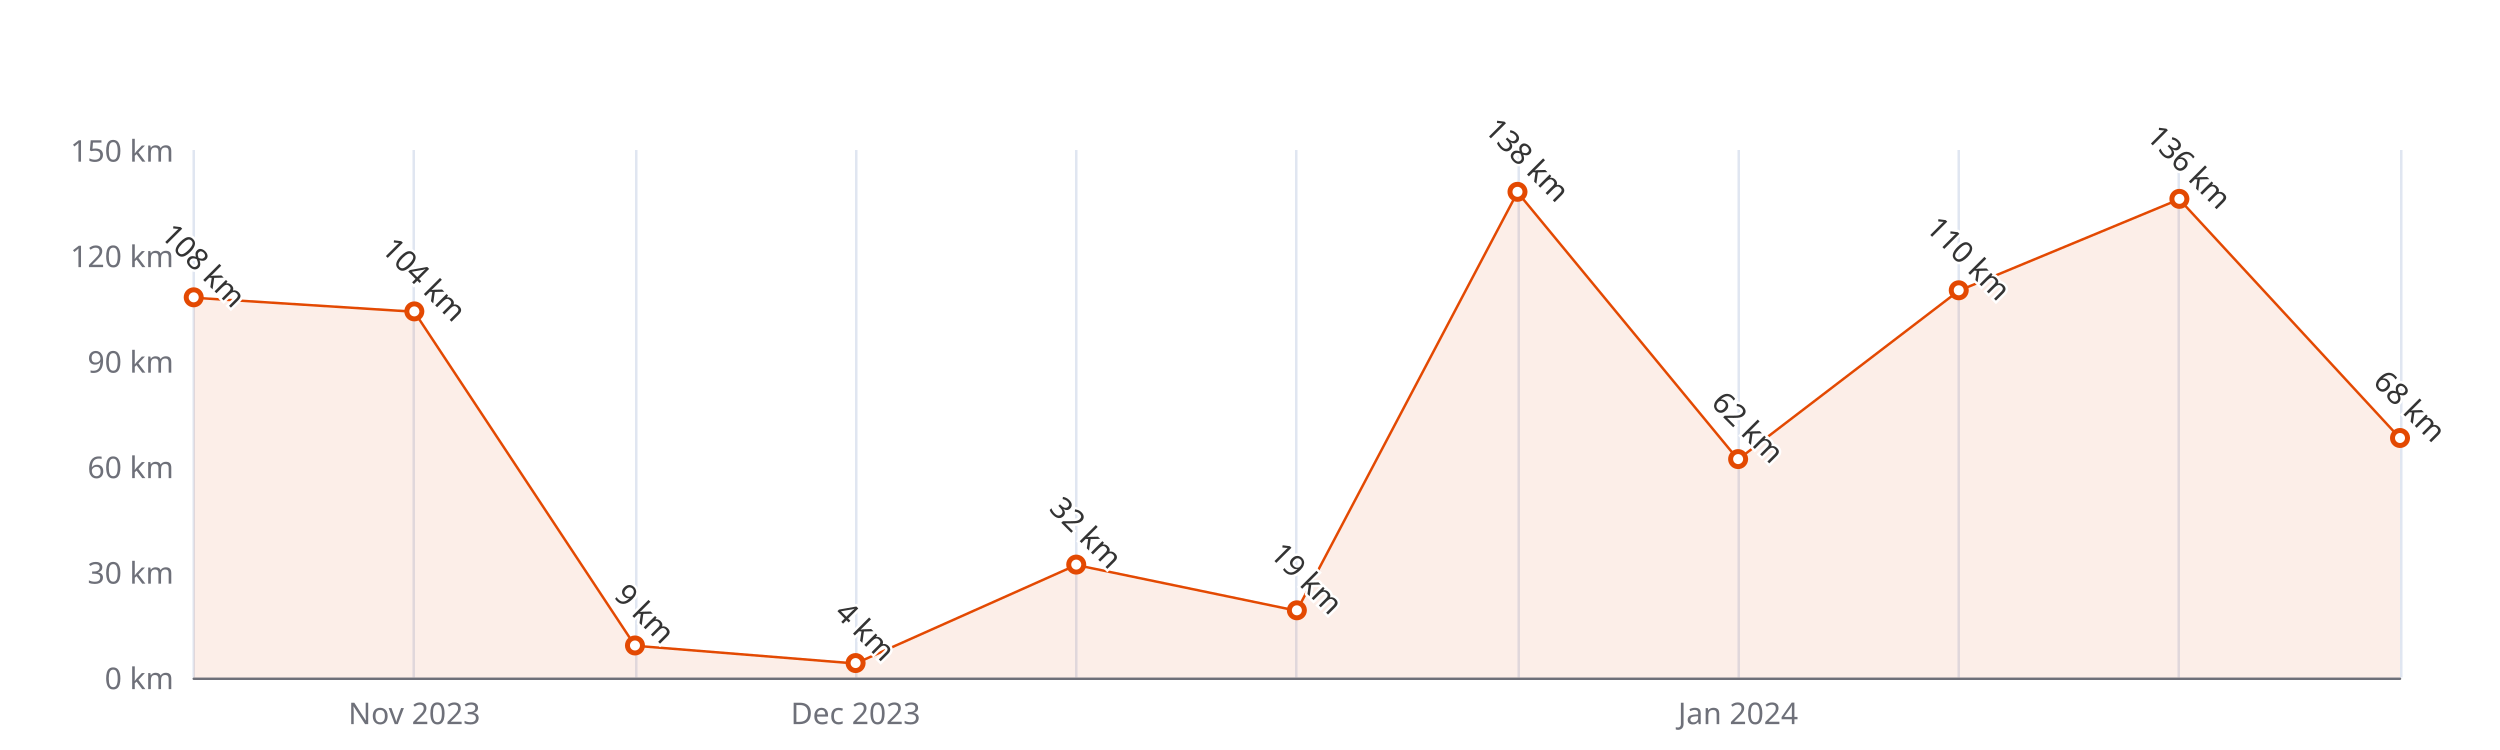
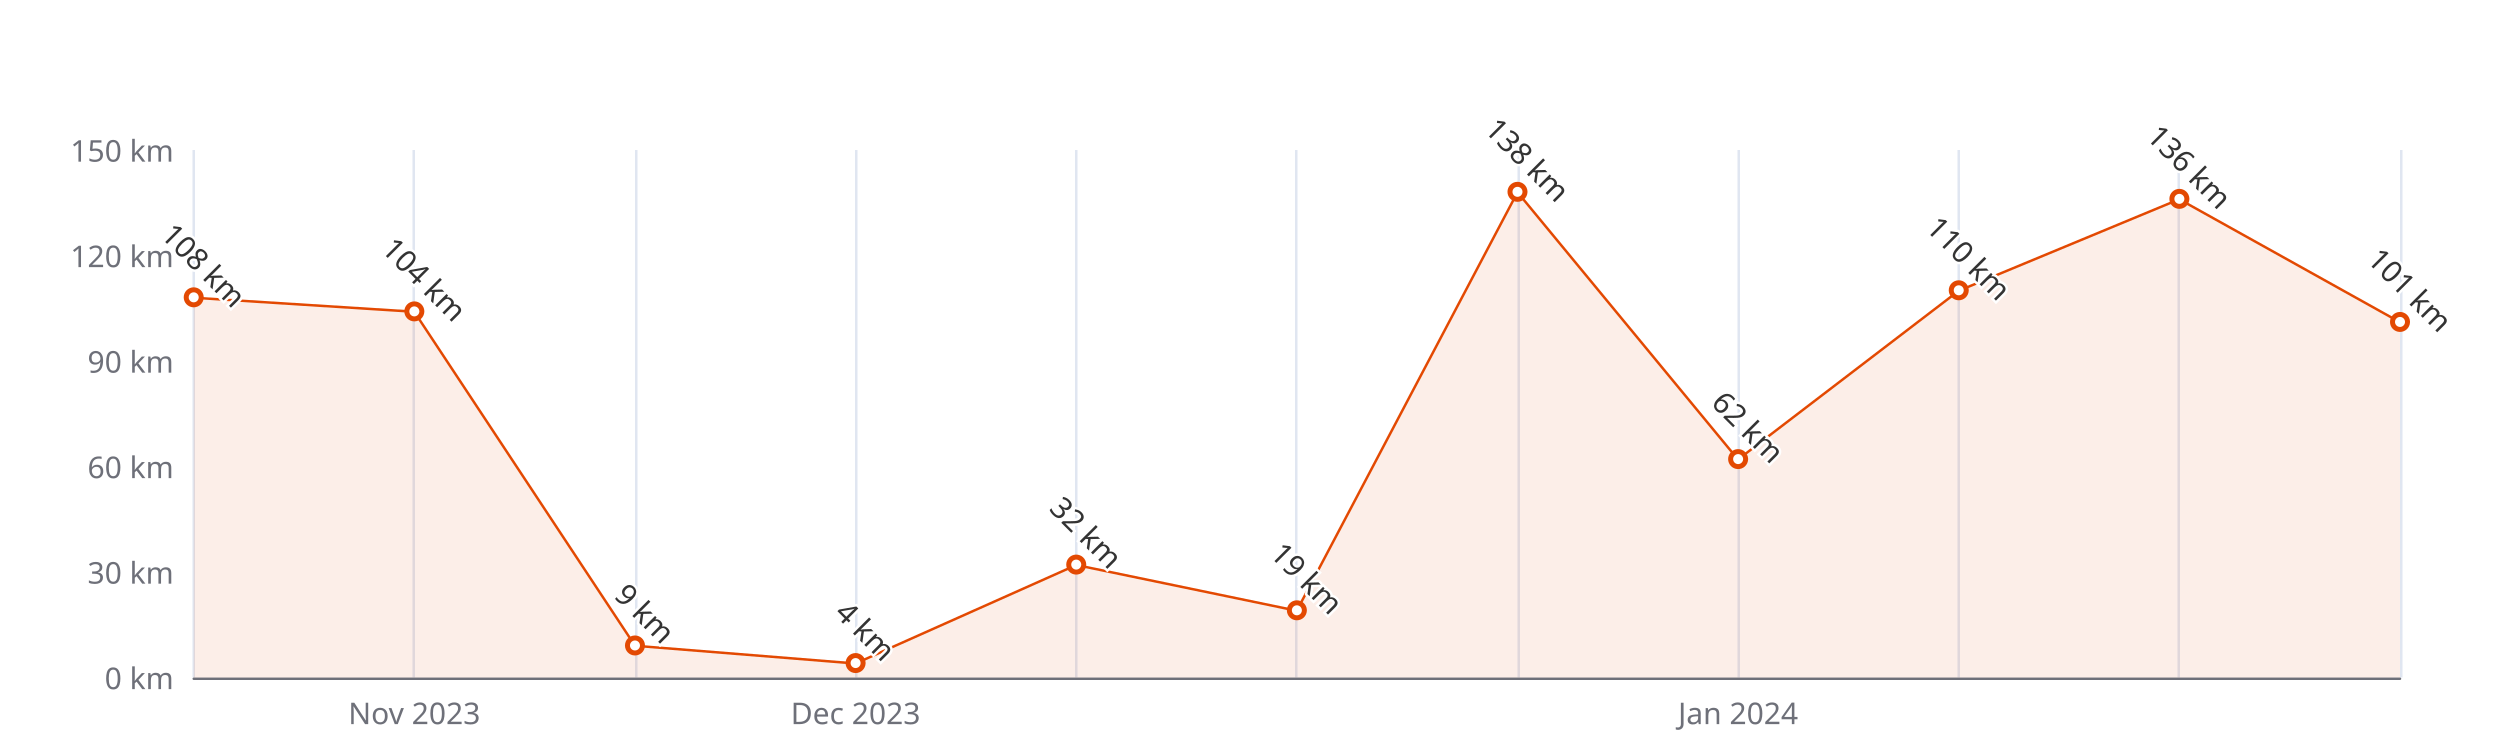
<svg xmlns="http://www.w3.org/2000/svg" width="1000" height="300" version="1.1" baseProfile="full" viewBox="0 0 1000 300">
  <rect width="1000" height="300" x="0" y="0" id="0" fill="#ffffff" />
  <path d="M77.5 60L77.5 271" fill="none" stroke="#E0E6F1" />
  <path d="M165.5 60L165.5 271" fill="none" stroke="#E0E6F1" />
  <path d="M254.5 60L254.5 271" fill="none" stroke="#E0E6F1" />
  <path d="M342.5 60L342.5 271" fill="none" stroke="#E0E6F1" />
  <path d="M430.5 60L430.5 271" fill="none" stroke="#E0E6F1" />
  <path d="M518.5 60L518.5 271" fill="none" stroke="#E0E6F1" />
  <path d="M607.5 60L607.5 271" fill="none" stroke="#E0E6F1" />
  <path d="M695.5 60L695.5 271" fill="none" stroke="#E0E6F1" />
  <path d="M783.5 60L783.5 271" fill="none" stroke="#E0E6F1" />
  <path d="M871.5 60L871.5 271" fill="none" stroke="#E0E6F1" />
  <path d="M960.5 60L960.5 271" fill="none" stroke="#E0E6F1" />
  <path d="M77.5 271.5L960 271.5" fill="none" stroke="#6E7079" stroke-linecap="round" />
  <text dominant-baseline="central" text-anchor="end" style="font-size:12px;font-family:sans-serif;" xml:space="preserve" transform="translate(69.48 271)" fill="#6E7079">0 km</text>
  <text dominant-baseline="central" text-anchor="end" style="font-size:12px;font-family:sans-serif;" xml:space="preserve" transform="translate(69.48 228.8)" fill="#6E7079">30 km</text>
  <text dominant-baseline="central" text-anchor="end" style="font-size:12px;font-family:sans-serif;" xml:space="preserve" transform="translate(69.48 186.6)" fill="#6E7079">60 km</text>
  <text dominant-baseline="central" text-anchor="end" style="font-size:12px;font-family:sans-serif;" xml:space="preserve" transform="translate(69.48 144.4)" fill="#6E7079">90 km</text>
  <text dominant-baseline="central" text-anchor="end" style="font-size:12px;font-family:sans-serif;" xml:space="preserve" transform="translate(69.48 102.2)" fill="#6E7079">120 km</text>
  <text dominant-baseline="central" text-anchor="end" style="font-size:12px;font-family:sans-serif;" xml:space="preserve" transform="translate(69.48 60)" fill="#6E7079">150 km</text>
  <text dominant-baseline="central" text-anchor="middle" style="font-size:12px;font-family:sans-serif;" xml:space="preserve" y="6" transform="translate(165.732 279)" fill="#6E7079">Nov 2023</text>
  <text dominant-baseline="central" text-anchor="middle" style="font-size:12px;font-family:sans-serif;" xml:space="preserve" y="6" transform="translate(342.236 279)" fill="#6E7079">Dec 2023</text>
  <text dominant-baseline="central" text-anchor="middle" style="font-size:12px;font-family:sans-serif;" xml:space="preserve" y="6" transform="translate(695.244 279)" fill="#6E7079">Jan 2024</text>
  <g clip-path="url(#zr5-c0)">
-     <path d="M77.5 119.1L165.7 124.7L254 258.3L342.2 265.4L430.5 226L518.7 244.3L607 76.9L695.2 183.8L783.5 116.3L871.7 79.7L960 175.3L960 271L871.7 271L783.5 271L695.2 271L607 271L518.7 271L430.5 271L342.2 271L254 271L165.7 271L77.5 271Z" fill="rgb(227,73,2)" fill-opacity="0.09" />
-     <path d="M77.5 119.1L165.7 124.7L254 258.3L342.2 265.4L430.5 226L518.7 244.3L607 76.9L695.2 183.8L783.5 116.3L871.7 79.7L960 175.3" fill="none" stroke="#E34902" stroke-linejoin="bevel" />
+     <path d="M77.5 119.1L165.7 124.7L254 258.3L342.2 265.4L430.5 226L518.7 244.3L607 76.9L695.2 183.8L783.5 116.3L871.7 79.7L960 128.9L960 271L871.7 271L783.5 271L695.2 271L607 271L518.7 271L430.5 271L342.2 271L254 271L165.7 271L77.5 271Z" fill="rgb(227,73,2)" fill-opacity="0.09" />
+     <path d="M77.5 119.1L165.7 124.7L254 258.3L342.2 265.4L430.5 226L518.7 244.3L607 76.9L695.2 183.8L783.5 116.3L871.7 79.7L960 128.9" fill="none" stroke="#E34902" stroke-linejoin="bevel" />
  </g>
  <path d="M1 0A1 1 0 1 1 1 -0.1A1 1 0 0 1 1 0" transform="matrix(3,0,0,3,77.48,119.08)" fill="#fff" stroke="#E34902" stroke-width="0.667" />
  <path d="M1 0A1 1 0 1 1 1 -0.1A1 1 0 0 1 1 0" transform="matrix(3,0,0,3,165.732,124.7067)" fill="#fff" stroke="#E34902" stroke-width="0.667" />
  <path d="M1 0A1 1 0 1 1 1 -0.1A1 1 0 0 1 1 0" transform="matrix(3,0,0,3,253.984,258.34)" fill="#fff" stroke="#E34902" stroke-width="0.667" />
  <path d="M1 0A1 1 0 1 1 1 -0.1A1 1 0 0 1 1 0" transform="matrix(3,0,0,3,342.236,265.3733)" fill="#fff" stroke="#E34902" stroke-width="0.667" />
  <path d="M1 0A1 1 0 1 1 1 -0.1A1 1 0 0 1 1 0" transform="matrix(3,0,0,3,430.488,225.9867)" fill="#fff" stroke="#E34902" stroke-width="0.667" />
  <path d="M1 0A1 1 0 1 1 1 -0.1A1 1 0 0 1 1 0" transform="matrix(3,0,0,3,518.74,244.2733)" fill="#fff" stroke="#E34902" stroke-width="0.667" />
  <path d="M1 0A1 1 0 1 1 1 -0.1A1 1 0 0 1 1 0" transform="matrix(3,0,0,3,606.992,76.88)" fill="#fff" stroke="#E34902" stroke-width="0.667" />
  <path d="M1 0A1 1 0 1 1 1 -0.1A1 1 0 0 1 1 0" transform="matrix(3,0,0,3,695.244,183.7867)" fill="#fff" stroke="#E34902" stroke-width="0.667" />
  <path d="M1 0A1 1 0 1 1 1 -0.1A1 1 0 0 1 1 0" transform="matrix(3,0,0,3,783.496,116.2667)" fill="#fff" stroke="#E34902" stroke-width="0.667" />
  <path d="M1 0A1 1 0 1 1 1 -0.1A1 1 0 0 1 1 0" transform="matrix(3,0,0,3,871.748,79.6933)" fill="#fff" stroke="#E34902" stroke-width="0.667" />
-   <path d="M1 0A1 1 0 1 1 1 -0.1A1 1 0 0 1 1 0" transform="matrix(3,0,0,3,960,175.3467)" fill="#fff" stroke="#E34902" stroke-width="0.667" />
+   <path d="M1 0A1 1 0 1 1 1 -0.1A1 1 0 0 1 1 0" transform="matrix(3,0,0,3,960,128.9267)" fill="#fff" stroke="#E34902" stroke-width="0.667" />
  <text dominant-baseline="central" text-anchor="middle" style="font-size:12px;font-family:sans-serif;" xml:space="preserve" y="-6" transform="matrix(0.707,0.707,-0.707,0.707,77.48,110.08)" fill="#333" stroke="rgb(255,255,255)" stroke-width="2" paint-order="stroke" stroke-miterlimit="2">108 km</text>
  <text dominant-baseline="central" text-anchor="middle" style="font-size:12px;font-family:sans-serif;" xml:space="preserve" y="-6" transform="matrix(0.707,0.707,-0.707,0.707,165.732,115.7067)" fill="#333" stroke="rgb(255,255,255)" stroke-width="2" paint-order="stroke" stroke-miterlimit="2">104 km</text>
  <text dominant-baseline="central" text-anchor="middle" style="font-size:12px;font-family:sans-serif;" xml:space="preserve" y="-6" transform="matrix(0.707,0.707,-0.707,0.707,253.984,249.34)" fill="#333" stroke="rgb(255,255,255)" stroke-width="2" paint-order="stroke" stroke-miterlimit="2">9 km</text>
  <text dominant-baseline="central" text-anchor="middle" style="font-size:12px;font-family:sans-serif;" xml:space="preserve" y="-6" transform="matrix(0.707,0.707,-0.707,0.707,342.236,256.3733)" fill="#333" stroke="rgb(255,255,255)" stroke-width="2" paint-order="stroke" stroke-miterlimit="2">4 km</text>
  <text dominant-baseline="central" text-anchor="middle" style="font-size:12px;font-family:sans-serif;" xml:space="preserve" y="-6" transform="matrix(0.707,0.707,-0.707,0.707,430.488,216.9867)" fill="#333" stroke="rgb(255,255,255)" stroke-width="2" paint-order="stroke" stroke-miterlimit="2">32 km</text>
  <text dominant-baseline="central" text-anchor="middle" style="font-size:12px;font-family:sans-serif;" xml:space="preserve" y="-6" transform="matrix(0.707,0.707,-0.707,0.707,518.74,235.2733)" fill="#333" stroke="rgb(255,255,255)" stroke-width="2" paint-order="stroke" stroke-miterlimit="2">19 km</text>
  <text dominant-baseline="central" text-anchor="middle" style="font-size:12px;font-family:sans-serif;" xml:space="preserve" y="-6" transform="matrix(0.707,0.707,-0.707,0.707,606.992,67.88)" fill="#333" stroke="rgb(255,255,255)" stroke-width="2" paint-order="stroke" stroke-miterlimit="2">138 km</text>
  <text dominant-baseline="central" text-anchor="middle" style="font-size:12px;font-family:sans-serif;" xml:space="preserve" y="-6" transform="matrix(0.707,0.707,-0.707,0.707,695.244,174.7867)" fill="#333" stroke="rgb(255,255,255)" stroke-width="2" paint-order="stroke" stroke-miterlimit="2">62 km</text>
  <text dominant-baseline="central" text-anchor="middle" style="font-size:12px;font-family:sans-serif;" xml:space="preserve" y="-6" transform="matrix(0.707,0.707,-0.707,0.707,783.496,107.2667)" fill="#333" stroke="rgb(255,255,255)" stroke-width="2" paint-order="stroke" stroke-miterlimit="2">110 km</text>
  <text dominant-baseline="central" text-anchor="middle" style="font-size:12px;font-family:sans-serif;" xml:space="preserve" y="-6" transform="matrix(0.707,0.707,-0.707,0.707,871.748,70.6933)" fill="#333" stroke="rgb(255,255,255)" stroke-width="2" paint-order="stroke" stroke-miterlimit="2">136 km</text>
-   <text dominant-baseline="central" text-anchor="middle" style="font-size:12px;font-family:sans-serif;" xml:space="preserve" y="-6" transform="matrix(0.707,0.707,-0.707,0.707,960,166.3467)" fill="#333" stroke="rgb(255,255,255)" stroke-width="2" paint-order="stroke" stroke-miterlimit="2">68 km</text>
+   <text dominant-baseline="central" text-anchor="middle" style="font-size:12px;font-family:sans-serif;" xml:space="preserve" y="-6" transform="matrix(0.707,0.707,-0.707,0.707,960,119.9267)" fill="#333" stroke="rgb(255,255,255)" stroke-width="2" paint-order="stroke" stroke-miterlimit="2">101 km</text>
  <defs>
    <clipPath id="zr5-c0">
      <path d="M76 59.5l884 0l0 212l-884 0Z" fill="#000" />
    </clipPath>
  </defs>
</svg>
